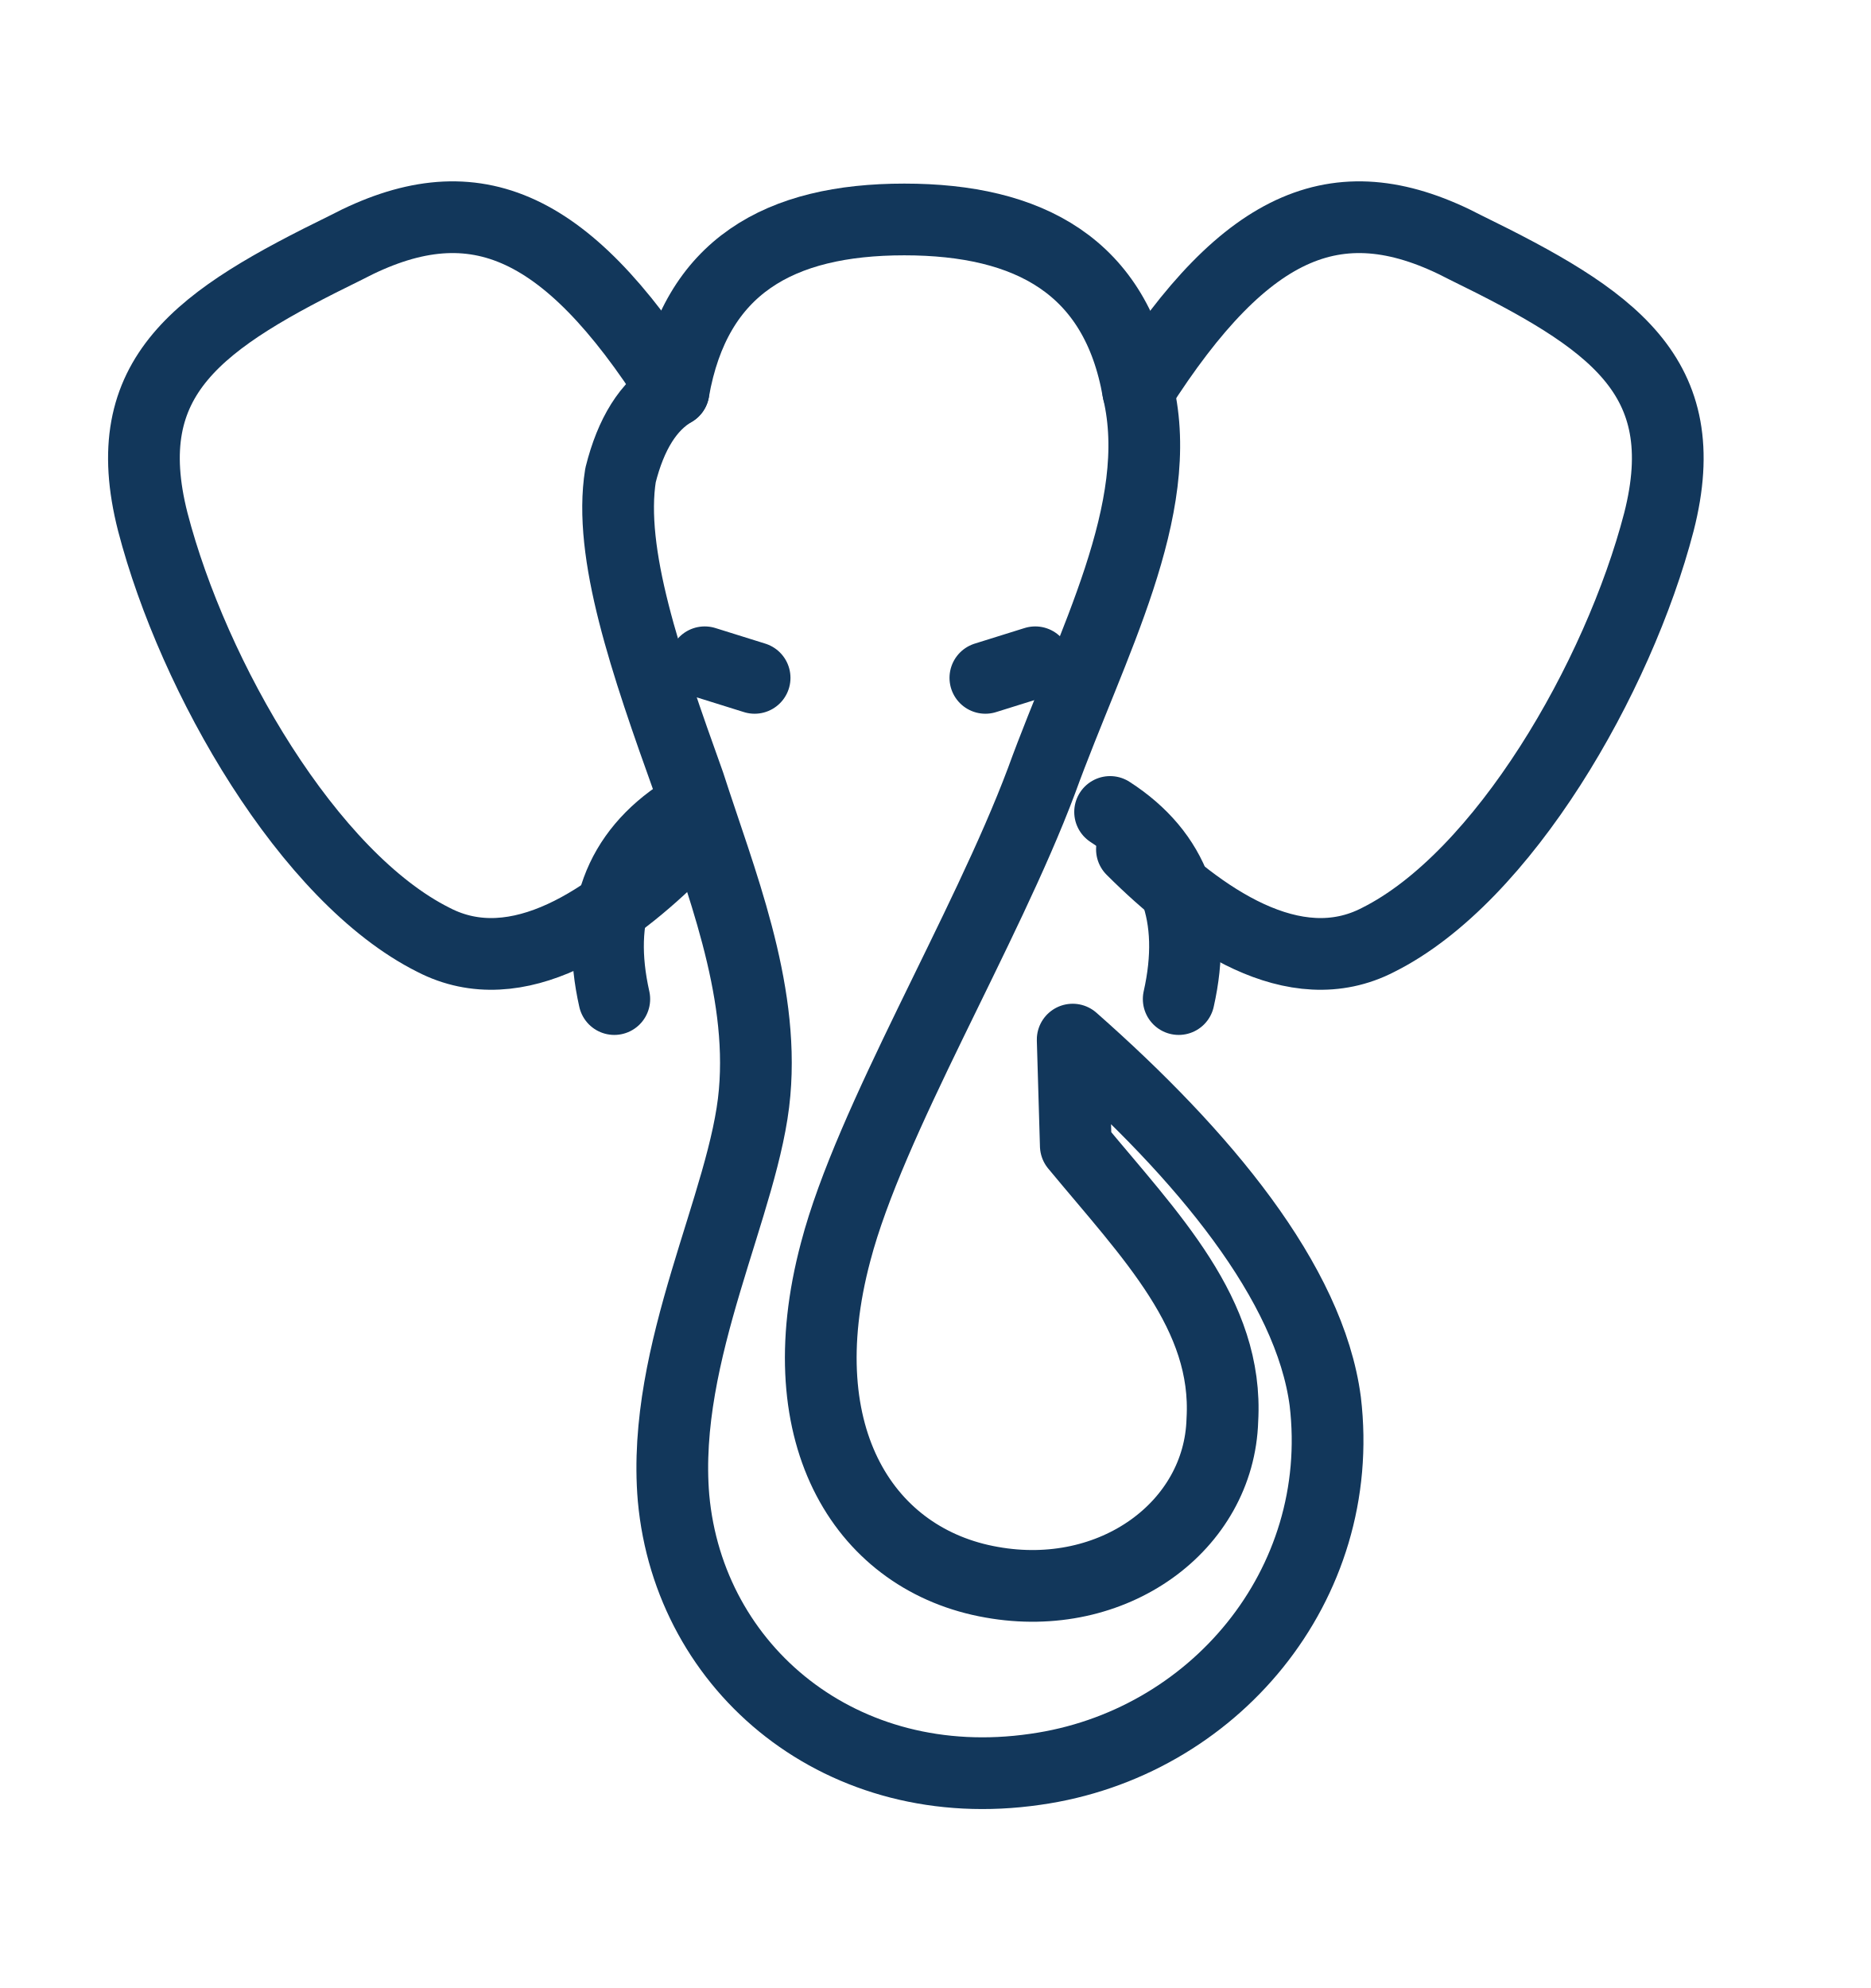
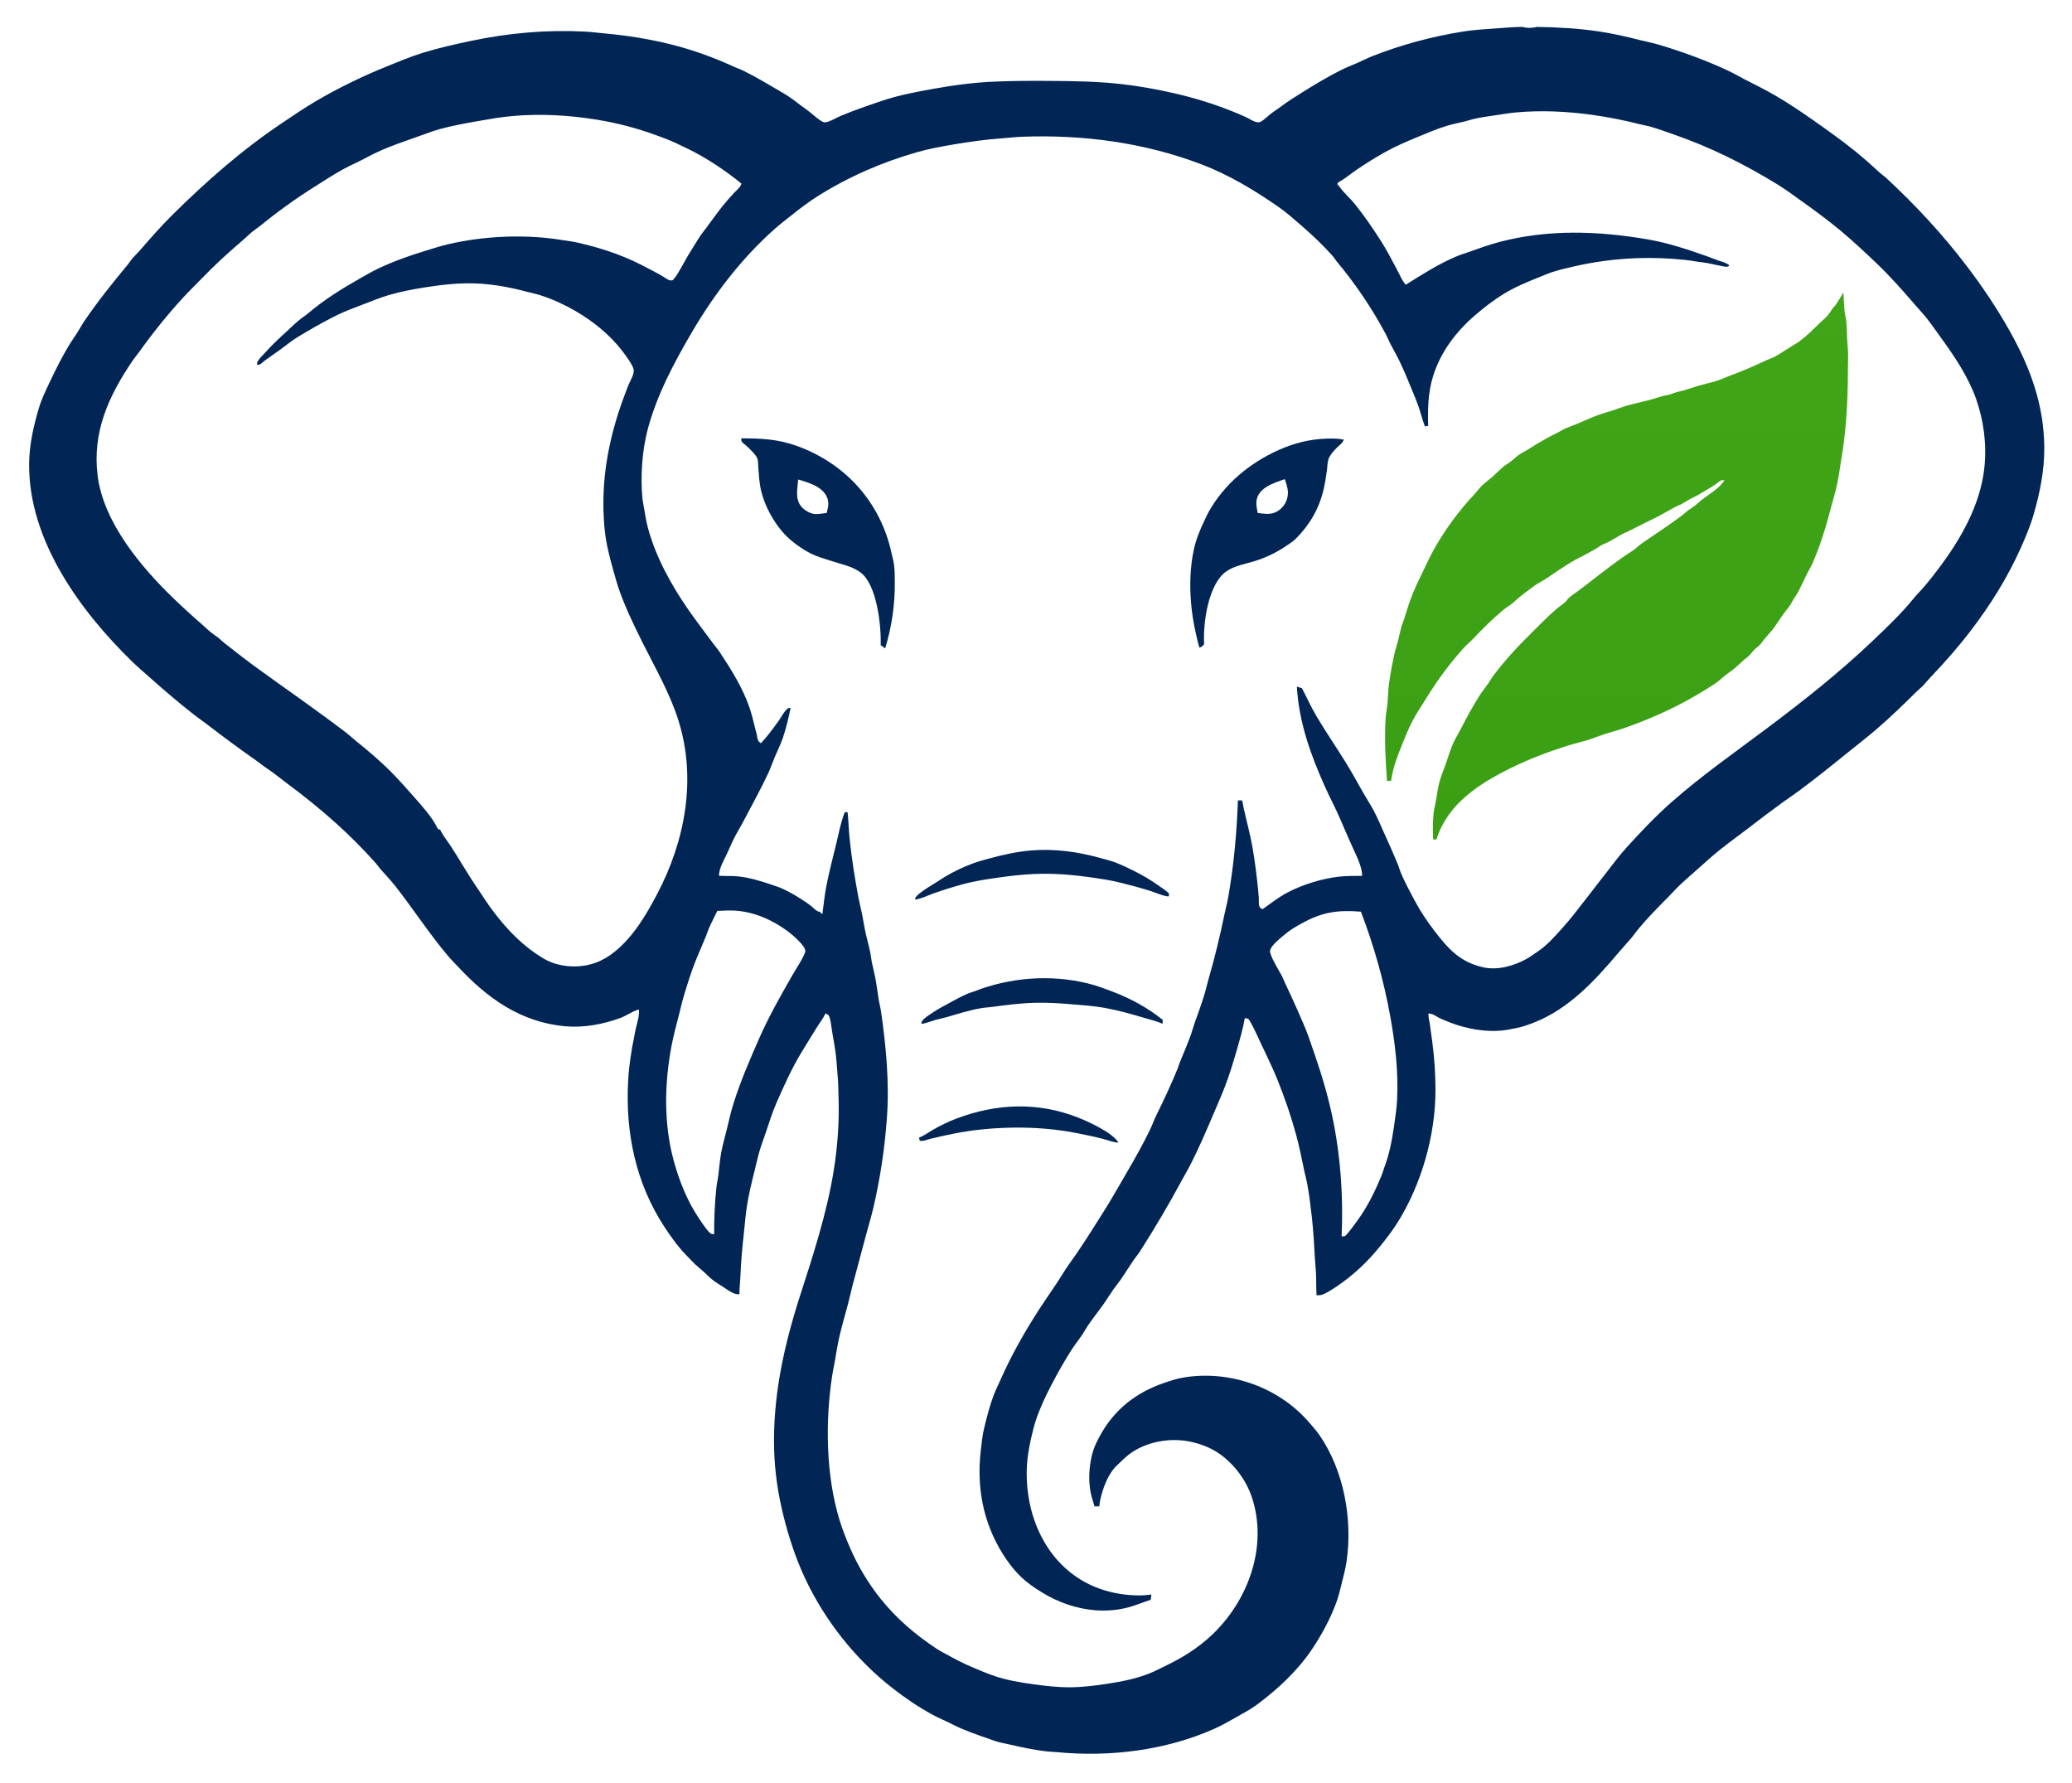
- <svg xmlns="http://www.w3.org/2000/svg" viewBox="0 0 256 272" width="256" height="272" role="img" aria-label="White Elephant — čištění vody, A, icon-micro, positive">
-   <g color="#12375b" transform="translate(0 4) scale(0.4266667)">
-     <g fill="none" stroke="currentColor" stroke-width="23" stroke-linecap="round" stroke-linejoin="round">
-       <path d="M216 116C181 61 151 49 111 70C64 93 37 111 49 158C62 208 99 272 139 292C166 306 196 285 218 263M365 116C400 61 430 49 470 70C517 93 544 111 532 158C519 208 482 272 442 292C415 306 385 285 363 263" />
-       <path d="M216 116C223 76 250 61 290 61C330 61 358 76 365 116C374 154 350 197 334 241C316 289 279 350 268 392C252 452 278 491 318 498C357 505 391 480 392 446C394 412 369 387 345 358L344 324C386 361 420 402 425 440C432 499 389 550 332 558C270 567 221 526 216 471C212 424 239 376 242 341C245 307 231 273 221 242C207 203 195 168 199 143Q204 123 216 116Z" />
-       <path d="M219 251Q188 271 197 311M356 251Q387 271 378 311M226 203L242 208M332 203L316 208" />
-     </g>
+ <svg xmlns="http://www.w3.org/2000/svg" viewBox="111 58 636 547" width="636" height="547">
+   <defs>
+     <linearGradient id="green-word" gradientUnits="userSpaceOnUse" x1="0" y1="240" x2="0" y2="423">
+       <stop stop-color="#2c8e05" />
+       <stop offset="1" stop-color="#268503" />
+     </linearGradient>
+     <linearGradient id="leaf" gradientUnits="userSpaceOnUse" x1="0" y1="147" x2="0" y2="316">
+       <stop stop-color="#41a518" />
+       <stop offset="1" stop-color="#3a9f13" />
+     </linearGradient>
+   </defs>
+   <g transform="translate(-1 0)">
+     <path d="M579.323 66.249C580.668 66.66 582.347 66.648 583.701 66.263C590.072 66.345 596.57 66.714 602.875 67.66C607.144 68.301 611.385 69.28 615.567 70.345C617.497 70.837 619.47 71.198 621.38 71.773C628.379 73.881 635.531 76.481 642.167 79.555C643.906 80.361 645.549 81.35 647.257 82.216C650.595 83.906 653.944 85.586 657.183 87.472C661.26 89.847 665.206 92.531 669.061 95.242C673.347 98.257 677.6 101.286 681.67 104.589C684.249 106.682 686.739 108.919 689.183 111.168C689.672 111.619 690.25 111.955 690.739 112.406C699.836 120.78 708.297 129.926 715.778 139.763C720.576 146.074 724.952 152.597 728.836 159.506C735.194 170.817 739.425 182.285 739.495 195.42C739.533 202.374 738.159 209.159 736.247 215.817C735.193 219.484 733.681 223.052 732.113 226.523C728.059 235.498 722.973 243.615 717.016 251.433C713.182 256.464 709.024 261.202 704.653 265.769C703.732 266.732 702.913 267.79 701.97 268.731C701.44 269.26 700.841 269.713 700.308 270.239C696.292 274.212 692.225 278.168 687.934 281.849C684.974 284.389 681.874 286.768 678.847 289.225C674.069 293.105 669.258 296.929 664.328 300.615C662.665 301.858 660.923 302.996 659.241 304.213C655.752 306.736 652.3 309.367 648.887 311.998C645.931 314.277 642.879 316.438 639.964 318.774C637.505 320.744 635.171 322.894 632.81 324.979C630.814 326.741 628.794 328.479 626.889 330.344C625.997 331.217 625.192 332.174 624.307 333.057C620.965 336.39 617.612 339.824 614.598 343.463C614.013 344.168 613.524 344.945 612.937 345.648C611.555 347.305 610.056 348.87 608.665 350.521C601.503 359.026 593.597 367.546 583.06 371.743C581.304 372.443 579.455 373.123 577.596 373.49C575.981 373.809 574.31 374.167 572.67 374.307C568.356 374.675 563.718 373.964 559.599 372.685C557.711 372.099 555.822 371.345 554.025 370.528C552.572 369.867 552.172 369.169 550.464 369.04C550.41 370.281 550.682 370.886 550.845 372.036C551.111 373.92 551.379 375.803 551.63 377.694C552.285 382.635 552.63 387.664 552.623 392.646C552.605 406.54 548.268 421.653 540.852 433.406C539.251 435.943 537.392 438.3 535.511 440.63C531.837 445.18 527.4 449.363 522.554 452.639C521.28 453.5 519.017 455.057 517.565 455.426C517.085 455.548 516.58 455.498 516.091 455.5C516.013 453.514 516.015 451.53 515.976 449.545C515.944 447.89 515.721 446.219 515.63 444.564C515.394 440.245 515.154 435.911 514.68 431.608C514.299 428.154 513.866 424.633 513.235 421.216C513.009 419.988 512.648 418.79 512.393 417.568C511.61 413.821 510.877 410.068 509.872 406.372C508.276 400.507 506.298 394.762 504.014 389.131C502.071 384.344 499.682 379.791 497.57 375.08C497.241 374.346 495.674 371.148 495.195 370.758C494.859 370.484 494.484 370.548 494.09 370.481C493.524 373.752 492.611 376.845 491.696 380.034C490.575 383.942 489.4 387.864 487.92 391.662C486.834 394.448 485.613 397.201 484.445 399.954C482.241 405.15 479.991 410.377 477.422 415.407C476.627 416.964 475.719 418.462 474.893 420.002C470.855 427.538 466.499 434.883 461.896 442.087C461.312 442.999 460.592 443.814 459.977 444.706C458.656 446.622 457.449 448.616 456.136 450.535C455.385 451.632 454.515 452.645 453.755 453.736C452.663 455.303 451.67 456.944 450.556 458.498C449.054 460.592 447.446 462.621 445.983 464.743C445.37 465.632 444.88 466.601 444.279 467.499C443.17 469.156 441.91 470.706 440.836 472.389C438.602 475.891 436.564 479.527 434.644 483.209C432.607 487.115 430.32 492.071 429.24 496.338C428.177 500.536 427.259 504.782 427.158 509.13C426.77 525.808 435.357 541.979 452.314 546.442C455.583 547.302 459.068 547.705 462.449 547.635C463.439 547.615 464.433 547.444 465.422 547.376L465.212 548.974C462.999 549.699 460.86 550.608 458.61 551.237C455.303 552.161 451.636 552.471 448.217 552.204C442.431 551.753 436.713 549.745 431.805 546.711C429.531 545.305 427.352 543.831 425.412 541.963C423.186 539.819 421.331 537.38 419.707 534.763C413.786 525.221 411.77 514.554 413.022 503.431C413.293 501.03 413.522 498.63 414.091 496.273C414.909 492.887 415.767 489.474 417.008 486.212C417.657 484.504 418.493 482.864 419.232 481.194C422.124 474.66 425.602 468.406 429.379 462.339C431.661 458.672 434.165 455.139 436.552 451.539C437.472 450.151 438.312 448.711 439.228 447.322C440.325 445.657 441.544 444.072 442.662 442.422C445.641 438.024 448.489 433.496 451.301 428.992C453.677 425.188 455.868 421.247 458.136 417.377C460.528 413.296 462.845 409.141 464.914 404.887C465.642 403.391 466.181 401.811 466.92 400.318C469.246 395.62 471.454 390.872 473.448 386.021C473.701 385.405 473.857 384.757 474.111 384.141C475.284 381.296 476.495 378.46 477.542 375.564C477.937 374.469 478.214 373.336 478.597 372.238C479.582 369.417 480.659 366.602 481.537 363.746C482.076 361.993 482.462 360.202 482.973 358.442C484.884 351.865 486.478 345.272 487.859 338.567C488.227 336.775 488.724 335.005 489.036 333.203C490.721 323.465 491.635 313.518 491.973 303.649L493.286 303.649C493.965 307.51 495.056 311.278 495.873 315.109C496.79 319.406 497.373 323.841 497.874 328.202C498.074 329.939 498.248 331.684 498.386 333.427C498.455 334.294 498.247 335.551 498.642 336.342C498.829 336.717 499.201 336.836 499.519 337.061C502.035 335.273 504.432 333.376 507.175 331.924C511.71 329.524 517.755 327.656 522.85 327.071C525.262 326.795 527.669 326.804 530.093 326.806C530.228 324.125 528.061 320.035 526.941 317.532C525.717 314.796 524.527 312.04 523.343 309.287C521.925 305.99 520.223 302.85 518.757 299.579C514.27 289.563 510.73 279.787 510.069 268.736L511.64 269.223C513.115 272.005 514.382 274.927 515.993 277.639C518.835 282.422 521.972 287.027 524.917 291.748C526.902 294.928 528.682 298.211 530.538 301.462C531.525 303.19 532.618 304.859 533.571 306.607C534.754 308.78 535.705 311.13 536.73 313.383C538.178 316.564 539.61 319.745 540.949 322.975C541.395 324.052 541.687 325.185 542.149 326.254C543.371 329.078 544.846 331.797 546.298 334.508C548.028 337.74 550.061 340.775 552.292 343.68C556.548 349.219 560.139 353.282 567.271 354.875C571.668 355.858 576.621 354.462 580.483 352.345C581.653 351.704 582.712 350.888 583.825 350.158C586.78 348.22 589.079 345.577 591.428 342.978C593.896 340.248 596.107 337.38 598.352 334.464C600.737 331.366 603.171 328.297 605.547 325.193C607.408 322.761 609.296 320.275 611.36 318.008C615.712 313.228 620.199 308.481 625.051 304.204C634.235 296.109 644.258 289.091 654.045 281.76C665.347 273.294 676.467 264.534 686.702 254.788C691.104 250.596 695.518 246.425 699.364 241.702C700.304 240.548 701.379 239.484 702.356 238.357C703.875 236.607 705.329 234.753 706.732 232.908C713.688 223.767 719.872 213.123 721.106 201.493C721.863 194.362 720.917 187.092 718.528 180.336C716.164 173.651 711.87 167.269 707.722 161.576C706.355 159.701 705.052 157.766 703.612 155.944C702.418 154.433 701.121 153.049 699.868 151.598C696.003 147.12 692.109 142.692 687.812 138.617C684.258 135.247 680.659 131.862 676.889 128.732C673.11 125.594 669.167 122.695 665.173 119.839C662.602 118.001 660.06 116.11 657.363 114.461C647.339 108.329 636.824 103.075 625.704 99.25C623.269 98.413 620.852 97.49 618.365 96.808C617.4 96.543 616.409 96.399 615.441 96.152C610.591 94.92 605.715 93.939 600.757 93.256C593.039 92.194 585.103 91.787 577.321 92.51C575.41 92.688 573.525 93.009 571.628 93.287C569.16 93.65 566.692 93.973 564.253 94.533C563.361 94.738 562.498 95.057 561.607 95.271C559.749 95.719 557.865 96.076 556.035 96.637C552.854 97.614 549.789 98.952 546.716 100.217C543.478 101.55 540.281 102.942 537.216 104.649C534.167 106.348 531.178 108.206 528.302 110.182C526.474 111.438 524.725 112.946 522.761 113.967C522.694 114.25 522.34 114.484 522.556 114.838C523.56 116.482 521.661 113.104 522.929 114.982C524.27 117.025 526.275 118.667 527.825 120.575C530.659 124.062 533.33 127.996 535.762 131.774C537.65 134.706 539.245 137.833 540.896 140.901C541.743 142.475 542.276 144.053 543.503 145.379C548.582 142.212 553.63 138.962 559.17 136.64C560.317 136.159 561.51 135.82 562.678 135.402C565.811 134.279 568.932 133.139 572.156 132.287C587.138 128.326 602.364 128.861 617.508 131.42C623.709 132.468 629.805 134.473 635.72 136.561C636.976 137.005 638.206 137.516 639.463 137.954C640.419 138.287 641.559 138.588 642.426 139.117C642.618 139.235 642.654 139.405 642.805 139.542C642.625 139.623 642.549 139.771 642.334 139.82C641.637 139.98 640.856 139.704 640.173 139.583C638.306 139.254 636.408 138.715 634.529 138.51C632.71 138.313 630.914 137.942 629.094 137.752C624.205 137.243 619.28 137.052 614.368 137.235C607.828 137.479 601.461 138.318 595.084 139.776C592.725 140.316 590.386 140.846 588.091 141.63C586.831 142.06 585.621 142.608 584.387 143.099C580.615 144.597 576.836 146.179 573.374 148.327C570.312 150.227 567.516 152.397 564.788 154.739C558.962 159.738 554.217 165.997 551.904 173.386C550.33 178.413 550.225 183.493 550.374 188.712L549.362 188.866C548.622 186.835 548.101 184.734 547.381 182.695C546.635 180.579 545.743 178.508 544.897 176.431C543.841 173.838 542.72 171.193 541.499 168.671C540.628 166.874 539.599 165.153 538.698 163.372C538.21 162.406 537.812 161.395 537.301 160.441C533.065 152.525 528.016 145.051 522.257 138.181C521.833 137.674 521.518 137.084 521.08 136.589C518.172 133.299 514.92 130.247 511.615 127.368C509.298 125.35 507.01 123.289 504.478 121.531C497.041 116.364 489.235 111.652 480.746 108.421C463.202 101.746 444.558 99.289 425.837 99.964C423.668 100.042 421.521 100.308 419.359 100.467C414.342 100.836 409.459 101.522 404.503 102.365C400.835 102.989 397.109 103.676 393.526 104.698C382.682 107.79 372.357 112.284 362.826 118.32C360.151 120.013 357.653 121.934 355.172 123.894C353.289 125.383 351.362 126.864 349.57 128.464C339.598 137.367 331.336 148.15 324.574 159.634C319.003 169.096 313.57 179.256 310.774 189.934C309.096 196.342 308.567 204.178 309.18 210.772C309.288 211.941 309.541 213.068 309.733 214.222C310.062 216.197 310.383 218.155 310.907 220.093C313.315 229.007 318.021 237.512 323.245 245.059C325.703 248.61 328.362 252.03 330.919 255.513C331.608 256.453 332.381 257.328 333.024 258.301C336.603 263.714 340.064 269.251 342.149 275.44C343.001 277.97 343.514 280.587 344.222 283.153C344.413 283.848 344.41 284.659 344.748 285.303C344.945 285.676 345.252 285.843 345.552 286.111C347.542 284.014 349.276 281.631 350.966 279.289C351.925 277.96 352.669 276.232 353.994 275.295L354.669 275.27C354.064 278.339 353.308 281.48 352.298 284.444C351.599 286.495 350.631 288.439 349.782 290.427C349.128 291.961 348.613 293.538 347.917 295.059C345.713 299.874 343.076 304.518 340.646 309.219C339.619 311.207 338.432 313.116 337.409 315.105C336.612 316.655 335.958 318.28 335.219 319.857C334.184 322.063 332.772 324.301 332.676 326.78C334.65 326.911 336.606 326.766 338.588 326.973C342.078 327.337 345.446 328.367 348.75 329.492C349.997 329.916 351.295 330.321 352.487 330.885C354.703 331.934 356.938 333.247 358.964 334.625C359.645 335.088 360.356 335.542 360.99 336.066C361.658 336.618 362.317 337.381 363.123 337.729C363.339 337.822 363.542 337.796 363.757 337.855L364.088 338.5C364.899 337.466 363.826 339.327 364.463 338.381C364.593 338.189 364.482 337.899 364.543 337.693C364.859 335.144 365.157 332.552 365.635 330.028C366.456 325.695 367.605 321.428 368.638 317.145C369.438 313.83 370.039 310.465 371.295 307.284L372.16 307.284C372.475 309.921 372.502 312.601 372.78 315.249C373.414 321.289 374.334 327.306 375.461 333.274C375.784 334.988 376.229 336.683 376.579 338.393C376.995 340.431 377.293 342.499 377.744 344.529C378.177 346.477 378.73 348.402 379.133 350.357C379.317 351.252 379.39 352.169 379.564 353.066C379.882 354.699 380.324 356.309 380.639 357.945C381.079 360.236 381.354 362.553 381.73 364.855C381.931 366.086 382.275 367.294 382.451 368.53C383.99 379.344 385.027 390.217 384.236 401.148C383.563 410.448 382.181 419.696 380.053 428.774C379.292 432.02 378.29 435.196 377.458 438.42C376.232 443.174 374.874 447.893 373.653 452.648C373.177 454.501 372.783 456.375 372.29 458.223C371.389 461.605 370.394 464.947 369.617 468.362C369.082 470.718 368.723 473.105 368.303 475.483C368.014 477.122 367.653 478.75 367.405 480.397C365.284 494.474 365.517 510.803 369.685 524.484C370.581 527.422 371.735 530.307 372.955 533.124C375.351 538.657 378.545 543.972 382.308 548.677C387.212 554.809 393.014 559.719 399.538 564.038C400.584 564.731 401.707 565.266 402.798 565.877C405.285 567.268 407.768 568.551 410.395 569.659C412.699 570.63 414.981 571.62 417.357 572.413C421.134 573.674 425.123 574.361 429.052 574.891C432.774 575.393 436.478 575.848 440.243 575.839C444.181 575.83 448.04 575.347 451.924 574.755C456.287 574.089 460.885 573.183 464.991 571.517C466.38 570.954 467.708 570.246 469.06 569.602C474.646 566.941 479.426 564.075 483.967 559.797C495.183 549.229 501.242 532.565 496.27 517.542C494.392 511.868 490.18 506.426 485.025 503.347C482.622 501.912 479.838 500.958 477.101 500.409C471.328 499.249 464.512 500.367 459.57 503.644C458.232 504.531 457.095 505.569 455.956 506.69C455.126 507.505 454.232 508.259 453.538 509.203C452.098 511.165 451.128 513.376 450.419 515.693C449.953 517.215 449.549 518.726 449.426 520.315L447.959 520.315C447.59 518.957 447.098 517.613 446.815 516.235C446.053 512.523 446.271 508.517 447.108 504.832C447.708 502.189 449.004 499.633 450.387 497.328C454.691 490.151 461.028 485.324 468.898 482.578C471.107 481.806 473.296 481.076 475.62 480.709C489.56 478.506 504.415 483.714 513.694 494.394C514.822 495.692 516.024 497.019 517.003 498.437C524.489 509.27 527.213 524.166 525.343 537.112C524.989 539.567 524.319 542.016 523.718 544.419C523.259 546.25 522.805 548.14 522.146 549.913C520.269 554.959 517.675 559.783 514.667 564.24C510.269 570.755 504.318 576.317 498.052 580.995C495.779 582.691 493.26 584.002 490.805 585.389C488.788 586.528 486.739 587.696 484.618 588.632C469.671 595.234 452.641 597.306 436.446 595.748C435.368 595.644 434.282 595.63 433.207 595.507C429.406 595.07 425.635 594.278 421.914 593.406C420.403 593.051 418.773 592.803 417.311 592.286C414.029 591.125 410.729 590.021 407.51 588.687C405.973 588.05 404.495 587.271 402.996 586.55C401.431 585.798 399.826 585.111 398.297 584.286C393.944 581.935 389.742 579.064 385.849 576.017C374.525 567.151 365.174 555.348 359.082 542.319C356.184 536.12 354.068 529.63 352.429 523.002C350.791 516.379 349.788 509.585 349.614 502.755C349.199 486.459 352.653 470.901 357.634 455.487C361.637 443.1 365.791 430.288 367.884 417.42C369.135 409.722 369.682 401.803 369.368 394.008C369.304 392.424 369.336 390.844 369.194 389.263C368.971 386.78 368.864 384.266 368.569 381.792C368.275 379.326 367.794 376.849 367.388 374.398C367.214 373.345 366.929 370.365 366.334 369.605C366.074 369.273 365.687 369.222 365.329 369.058C364.786 370.45 363.833 371.56 363.04 372.821C361.313 375.566 359.614 378.332 357.935 381.105C354.979 385.989 352.613 391.302 350.316 396.521C349.046 399.407 348.124 402.438 347.12 405.422C346.482 407.317 345.751 409.173 345.187 411.094C344.577 413.17 344.126 415.296 343.599 417.394C342.729 420.858 341.874 424.358 341.312 427.889C340.853 430.777 340.637 433.675 340.32 436.577C339.858 440.81 339.454 445.017 339.292 449.274C339.216 451.269 338.964 453.236 338.957 455.236C338.461 455.194 337.972 455.198 337.495 455.027C336.291 454.595 335.118 453.728 334.05 453.033C332.939 452.309 331.781 451.619 330.735 450.804C329.738 450.027 328.9 449.136 327.976 448.284C327.119 447.495 326.178 446.797 325.333 445.995C324.486 445.191 323.716 444.319 322.898 443.488C320.231 440.78 318.091 437.817 316.009 434.648C307.092 421.076 303.889 405.471 304.825 389.393C305.086 384.903 305.773 380.443 306.697 376.045C306.868 375.232 306.977 374.4 307.175 373.595C307.647 371.686 308.28 369.802 308.12 367.821C306.065 368.33 304.334 369.747 302.324 370.464C296.995 372.366 291.339 373.459 285.663 372.978C271.964 371.817 261.568 364.387 252.49 354.58C251.642 353.663 250.731 352.804 249.918 351.854C243.975 344.903 239.002 337.173 233.37 329.977C231.932 328.139 230.294 326.482 228.773 324.721C228.23 324.093 227.778 323.393 227.223 322.773C223.399 318.501 219.321 314.418 215.061 310.58C210.306 306.296 205.307 302.289 200.171 298.472C198.107 296.939 196.123 295.277 193.977 293.859C192.874 293.13 191.865 292.273 190.784 291.516C185.606 287.893 180.52 284.132 175.516 280.282C174.132 279.218 172.675 278.24 171.305 277.158C166.741 273.552 162.305 269.797 157.972 265.92C156.172 264.31 154.325 262.762 152.592 261.075C136.521 245.43 120.7 223.688 120.941 200.277C121.002 194.397 122.305 188.72 123.974 183.12C124.8 180.347 126.123 177.682 127.356 175.074C129.09 171.407 130.944 167.718 133.025 164.234C133.918 162.737 134.948 161.328 135.87 159.852C136.577 158.721 137.2 157.552 137.952 156.447C142.028 150.459 146.56 144.832 151.172 139.257C151.755 138.551 152.236 137.77 152.835 137.076C153.432 136.384 154.128 135.789 154.725 135.1C157.975 131.347 161.281 127.562 164.81 124.062C175.396 113.561 186.494 103.811 198.921 95.527C202.232 93.321 205.533 91.047 208.972 89.037C215.921 84.975 223.212 81.415 230.666 78.403C234.281 76.942 237.91 75.42 241.637 74.26C246.582 72.722 251.585 71.601 256.645 70.537C268.091 68.13 279.682 67.093 291.385 67.689C293.547 67.799 295.698 68.086 297.852 68.282C304.637 68.899 311.413 69.991 318.03 71.646C324.666 73.306 331.09 75.627 337.296 78.491C338.277 78.944 339.308 79.27 340.282 79.75C344.467 81.813 348.425 84.266 352.46 86.595C354.393 87.71 356.187 89.134 357.967 90.475C358.894 91.173 359.876 91.808 360.767 92.552C361.632 93.274 363.986 95.374 364.98 95.53C366.176 95.717 368.774 94.095 369.996 93.586C374.15 91.857 378.383 90.409 382.642 88.964C387.701 87.248 392.934 86.271 398.175 85.317C404.549 84.158 411.03 83.294 417.513 83.032C423.016 82.81 428.503 82.793 434.009 82.829C441.419 82.878 448.849 82.972 456.222 83.804C461.673 84.419 467.113 85.408 472.459 86.63C478.388 87.984 484.169 89.759 489.827 91.995C491.446 92.635 493.073 93.303 494.649 94.041C495.67 94.52 496.885 95.442 498.019 95.526C498.43 95.556 498.816 95.47 499.169 95.257C500.136 94.675 500.996 93.774 501.885 93.071C502.988 92.199 504.199 91.454 505.324 90.606C507.382 89.054 509.58 87.693 511.76 86.325C515.495 83.982 519.294 81.731 523.215 79.708C524.983 78.796 526.862 78.081 528.681 77.289C530.205 76.625 531.678 75.852 533.225 75.242C542.245 71.69 551.815 69.13 561.39 67.636C564.756 67.111 568.196 66.945 571.589 66.688C574.165 66.494 576.739 66.284 579.323 66.249ZM246.257 312.107C246.426 312.242 246.417 312.487 246.656 312.566C246.793 312.612 246.955 312.537 247.089 312.592C247.869 314.311 249.128 315.82 250.175 317.394C251.512 319.404 252.755 321.474 254.013 323.534C255.57 326.085 257.171 328.638 258.873 331.094C259.913 332.596 260.862 334.169 261.918 335.655C265.953 341.334 270.643 346.67 276.417 350.61C278.003 351.692 279.585 352.736 281.401 353.408C285.661 354.985 290.603 355.015 294.869 353.452C296.99 352.674 298.919 351.518 300.672 350.095C306.451 345.405 310.311 338.855 313.725 332.361C322.329 315.994 325.894 296.938 320.212 279.011C317.582 270.715 313.245 263.221 309.37 255.485C306.764 250.285 304.214 245.035 302.232 239.557C301.438 237.362 300.844 235.119 300.208 232.878C299.056 228.818 298.005 224.647 297.595 220.429C296.496 209.117 297.781 198.484 300.925 187.6C302.03 183.776 303.403 179.989 304.85 176.287C305.37 174.957 306.756 172.837 306.509 171.429C306.258 170 303.957 166.947 303.02 165.728C299.136 160.671 293.978 156.522 288.467 153.358C285.115 151.433 281.477 149.745 277.788 148.589C276.36 148.141 274.897 147.85 273.454 147.469C268.26 146.094 262.837 145.11 257.449 144.971C252.377 144.84 247.274 145.418 242.278 146.224C238.687 146.804 235.022 147.483 231.527 148.505C228.733 149.323 226.026 150.426 223.316 151.48C220.673 152.508 218.018 153.445 215.471 154.706C212.42 156.215 209.423 157.867 206.49 159.588C204.551 160.726 202.605 161.819 200.817 163.201C198.45 165.031 195.99 166.745 193.545 168.469C192.952 168.887 192.431 169.469 191.799 169.822C191.491 169.995 191.253 169.917 190.933 169.972L190.953 169.173C191.595 167.961 192.555 167.157 193.46 166.14C195.51 163.837 197.765 161.751 200.044 159.677C201.27 158.561 202.451 157.381 203.727 156.32C204.688 155.521 205.749 154.859 206.706 154.053C211.493 150.021 216.778 146.697 222.213 143.622C224.022 142.598 225.81 141.535 227.682 140.625C232.42 138.324 237.339 136.577 242.367 135.038C244.748 134.308 247.123 133.53 249.551 132.961C260.589 130.378 273.358 129.813 284.552 131.675C285.856 131.892 287.209 132.016 288.498 132.293C295.377 133.773 302.458 136.02 308.73 139.227C311.035 140.405 313.311 141.575 315.551 142.878C316.321 143.326 317.384 144.317 318.351 144.018C319.342 143.711 322.42 137.642 323.206 136.393C324.494 134.348 325.704 132.264 327.049 130.254C327.602 129.427 328.251 128.678 328.838 127.878C330.462 125.665 332.055 123.432 333.766 121.285C334.89 119.873 336.135 118.495 337.35 117.16C338.312 116.105 339.098 115.744 339.602 114.356C335.576 111.085 331.247 108.097 326.726 105.541C324.417 104.236 321.976 103.117 319.586 101.97C317.544 100.99 315.478 100.247 313.356 99.476C307.443 97.325 301.507 95.759 295.294 94.743C286.7 93.337 277.83 92.833 269.141 93.628C265.663 93.946 262.199 94.547 258.765 95.154C254.752 95.863 250.742 96.567 246.813 97.668C244.728 98.252 242.712 99.046 240.673 99.769C236.447 101.267 232.174 102.686 228.085 104.553C226.273 105.38 224.532 106.352 222.754 107.251C221.046 108.115 219.293 108.877 217.61 109.79C214.536 111.456 211.635 113.386 208.677 115.241C202.817 118.917 197.24 122.947 191.867 127.313C191.03 127.993 190.108 128.563 189.275 129.25C188.313 130.043 187.442 130.948 186.493 131.759C182.19 135.432 177.987 139.241 174.067 143.323C172.166 145.303 170.174 147.202 168.314 149.223C163.358 154.607 158.794 160.313 154.539 166.26C153.958 167.071 153.293 167.822 152.733 168.647C145.333 179.546 140.271 190.585 141.981 204.07C143.794 218.371 155.344 232.106 165.394 241.77C168.277 244.541 171.219 247.226 174.24 249.843C175.057 250.551 175.821 251.329 176.661 252.008C177.372 252.584 178.153 253.071 178.875 253.634C179.662 254.248 180.371 254.955 181.154 255.576C184.467 258.204 187.846 260.801 191.267 263.284C200.274 269.823 209.449 276.131 218.291 282.894C219.281 283.651 220.186 284.524 221.156 285.307C224.952 288.367 228.757 291.574 232.185 295.05C234.575 297.473 236.827 300.017 239.075 302.573C241.661 305.516 244.485 308.584 246.257 312.107ZM332.169 337.567C331.327 339.387 330.355 341.149 329.564 342.992C329.236 343.758 329.007 344.559 328.694 345.331C327.727 347.717 326.661 350.066 325.689 352.451C324.223 356.047 323.051 359.849 321.932 363.567C321.332 365.561 320.891 367.595 320.369 369.609C319.574 372.673 318.754 375.728 318.155 378.843C315.937 390.387 315.687 402.908 318.818 414.303C320.521 420.501 323.003 426.721 326.629 432.057C327.338 433.099 329.191 435.937 330.136 436.561C330.503 436.804 330.807 436.737 331.209 436.791C331.19 432.052 331.384 427.279 331.885 422.562C332.026 421.234 332.341 419.935 332.503 418.612C332.785 416.301 332.97 413.96 333.387 411.667C333.818 409.294 334.534 406.965 335.092 404.62C335.726 401.956 336.332 399.255 337.155 396.643C339.357 389.661 342.28 382.902 345.243 376.219C348.144 369.674 351.718 363.441 355.253 357.23C355.998 355.921 359.271 350.946 359.198 349.816C359.09 348.142 355.16 344.808 353.808 343.816C349.029 340.308 343.538 337.842 337.546 337.476C335.76 337.367 333.953 337.494 332.169 337.567ZM529.734 337.798C522.512 337.225 517.888 337.901 511.48 341.434C509.896 342.308 508.257 343.246 506.859 344.401C505.555 345.479 502.111 348.104 501.841 349.766C501.615 351.157 504.722 356.067 505.489 357.548C505.874 358.29 506.151 359.064 506.501 359.82C507.693 362.395 508.929 364.932 510.056 367.536C511.304 370.422 512.641 373.301 513.692 376.267C516.225 383.416 518.553 390.334 520.299 397.738C523.342 410.647 524.388 424.204 523.808 437.429C524.195 437.413 524.527 437.512 524.889 437.3C525.526 436.927 527.872 433.677 528.45 432.891C531.755 428.404 534.227 423.356 536.287 418.194C536.534 417.575 536.668 416.921 536.907 416.301C538.468 412.259 539.263 407.963 539.889 403.691C540.289 400.963 540.697 398.26 540.836 395.503C541.275 386.807 540.243 378.181 538.69 369.647C536.711 358.773 533.677 348.126 529.734 337.798Z" fill="#012655" />
+     <path d="M383.709 256.973L382.327 256.011C382.511 250.123 381.205 237.526 376.195 233.73C374.224 232.238 371.917 231.587 369.591 230.903C367.602 230.318 365.622 229.671 363.653 229.017C360.302 227.904 357.189 225.859 354.518 223.568C350.17 219.84 346.454 213.208 345.405 207.584C345.024 205.543 344.909 203.446 344.754 201.379C344.688 200.504 344.757 199.508 344.45 198.675C344.045 197.577 341.958 195.594 341.048 194.769C340.596 194.36 339.927 194.003 339.656 193.436C339.511 193.134 339.564 192.841 339.516 192.525C345.699 192.528 350.844 192.76 356.748 194.913C371.718 200.372 382.331 212.304 385.691 227.887C385.936 229.024 386.26 230.152 386.417 231.305C386.651 233.03 386.639 234.803 386.658 236.541C386.731 243.44 385.734 250.371 383.709 256.973ZM356.993 205.166C356.714 208.633 355.806 212.083 359.023 214.462C359.777 215.02 360.789 215.564 361.727 215.7C363.032 215.889 364.453 215.581 365.742 215.44C365.944 214.52 366.289 213.531 366.262 212.577C366.127 207.837 360.678 206.22 356.993 205.166Z" fill="#012655" />
+     <path d="M481.606 255.694C481.061 256.386 480.969 256.445 480.191 256.781C479.728 255.438 479.447 254.064 479.129 252.681C478.372 249.399 477.844 246.201 477.578 242.835C477.151 237.436 477.298 231.99 478.448 226.679C479.116 223.59 480.299 220.618 481.694 217.794C482.138 216.898 482.506 215.969 482.998 215.096C487.842 206.507 495.563 200.106 504.487 196.107C509.165 194.011 514.066 192.771 519.201 192.617C520.95 192.564 522.787 192.552 524.489 192.938C523.957 194.186 523.409 194.35 522.485 195.267C521.546 196.201 520.28 197.527 519.823 198.787C519.427 199.88 519.47 201.092 519.315 202.231C519.047 204.198 518.735 206.205 518.292 208.141C516.94 214.041 514.021 219.086 509.735 223.352C508.905 224.178 507.913 224.785 506.952 225.444C503.897 227.538 500.681 229.102 497.14 230.205C494.247 231.106 491.031 231.572 488.481 233.32C482.848 237.183 481.227 249.332 481.606 255.694ZM506.373 205.056C503.017 206.222 498.003 207.683 497.65 212C497.557 213.143 497.867 214.324 498.044 215.443C499.322 215.565 500.682 215.831 501.968 215.652C505.216 215.2 507.498 212.08 507.321 208.867C507.249 207.557 506.749 206.3 506.373 205.056Z" fill="#012655" />
+     <path d="M470.797 332.169L470.791 333.099L470.294 333.084C468.433 332.783 466.662 331.923 464.858 331.357C461.687 330.364 458.443 329.513 455.214 328.731C452.702 328.123 450.161 327.763 447.61 327.384C441.584 326.487 435.532 325.961 429.43 326.235C425.842 326.396 422.295 326.789 418.742 327.291C414.928 327.829 411.187 328.372 407.464 329.399C404.427 330.238 401.424 331.161 398.458 332.221C396.594 332.886 394.808 333.852 392.832 334.083C392.956 333.778 392.963 333.507 393.178 333.233C394.047 332.122 396.902 330.292 398.18 329.547C399.464 328.797 400.673 327.923 401.943 327.156C404.679 325.503 407.7 324.064 410.698 322.965C412.441 322.327 414.167 321.875 415.956 321.393C420.043 320.29 424.205 319.367 428.441 319.014C435.59 318.418 442.813 319.379 449.694 321.321C451.222 321.753 452.752 322.086 454.246 322.646C456.269 323.406 458.196 324.357 460.128 325.316C462.609 326.547 464.93 327.915 467.199 329.502C468.448 330.375 469.66 331.137 470.797 332.169Z" fill="#012655" />
+     <path d="M468.879 370.983L468.879 372.201C466.798 371.318 465.068 370.949 462.951 370.314C459.04 369.14 455.126 368.056 451.101 367.324C447.906 366.742 444.658 366.523 441.427 366.253C437.621 365.935 433.773 365.671 429.952 365.757C425.465 365.859 420.973 366.41 416.536 367.032C415.464 367.182 414.383 367.212 413.312 367.39C409.663 368 406.229 369.087 402.695 370.137C401.582 370.468 400.428 370.664 399.309 370.979C397.804 371.403 396.341 372.038 394.8 372.263C394.887 371.946 394.857 371.663 395.046 371.37C395.676 370.389 397.553 369.284 398.54 368.617C399.928 367.679 401.38 366.923 402.845 366.119C404.949 364.964 407.077 363.776 409.298 362.851C409.834 362.628 410.405 362.511 410.945 362.298C421.947 357.962 434.478 356.984 445.996 359.836C448.67 360.498 451.215 361.464 453.78 362.447C459.232 364.537 464.312 367.322 468.879 370.983Z" fill="#012655" />
+     <path d="M394.301 408.103L394.102 407.136C395.662 406.556 396.955 405.555 398.392 404.731C400.69 403.414 403.112 402.23 405.59 401.294C417.956 396.624 430.699 396.12 443.077 401.051C446.378 402.366 453.521 405.662 455.319 408.66C453.681 408.645 452.171 407.944 450.591 407.532C448.116 406.885 445.546 406.372 443.037 405.862C436.32 404.495 429.276 403.947 422.426 404.083C416.465 404.201 410.41 404.776 404.565 405.959C402.294 406.419 400.005 406.932 397.749 407.462C396.443 407.769 395.674 408.303 394.301 408.103Z" fill="#012655" />
+     <path d="M677.836 147.784C677.978 149.661 678.001 151.562 678.179 153.432C678.282 154.508 678.61 155.537 678.726 156.614C678.922 158.437 678.897 160.276 678.988 162.106C679.055 163.437 679.222 164.762 679.259 166.096C679.311 168.012 679.22 169.929 679.216 171.845C679.196 180.941 678.721 189.968 677.196 198.936C676.722 201.724 676.37 204.529 675.746 207.289C675.305 209.238 674.704 211.141 674.208 213.071C672.664 219.08 670.879 225.061 668.406 230.768C667.84 232.073 667.067 233.241 666.446 234.511C665.497 236.451 664.654 238.425 663.571 240.306C663.239 240.883 662.815 241.401 662.473 241.971C662.087 242.614 661.793 243.304 661.359 243.918C660.736 244.798 660.013 245.599 659.385 246.474C658.273 248.021 657.283 249.664 656.12 251.18C655.36 252.17 654.468 253.053 653.671 254.014C653.195 254.588 652.811 255.233 652.306 255.783C651.698 256.444 650.924 256.918 650.322 257.569C649.766 258.169 649.301 258.826 648.705 259.396C648.287 259.796 647.793 260.096 647.357 260.474C646.352 261.347 645.422 262.302 644.396 263.153C643.499 263.897 642.513 264.513 641.61 265.239C640.769 265.915 639.995 266.656 639.13 267.307C637.952 268.193 636.616 268.972 635.363 269.755C627.598 274.609 619.276 278.396 610.636 281.43C608.675 282.119 606.651 282.61 604.675 283.248C603.253 283.708 601.871 284.276 600.464 284.765C598.185 285.555 595.818 286.025 593.52 286.745C587.487 288.635 581.584 290.844 575.909 293.635C566.134 298.444 556.331 304.662 552.919 315.639L551.925 315.646C551.795 312.935 551.74 310.158 552.053 307.456C552.216 306.045 552.614 304.683 552.841 303.284C553.162 301.316 553.429 299.335 553.998 297.415C554.49 295.753 555.193 294.137 555.773 292.502C556.572 290.252 557.2 287.893 558.234 285.726C558.844 284.449 559.601 283.255 560.244 281.998C562.094 278.38 564.013 274.801 566.211 271.375C567.024 270.108 567.968 268.952 568.836 267.728C569.366 266.981 569.79 266.169 570.339 265.433C573.831 260.76 577.79 256.486 581.934 252.397C584.423 249.94 586.848 247.422 589.486 245.117C590.415 244.305 591.469 243.635 592.39 242.827C592.924 242.359 593.247 241.708 593.812 241.262C595.047 240.287 596.38 239.435 597.617 238.466C601.66 235.303 605.711 232.18 609.877 229.179C611.024 228.354 612.243 227.637 613.399 226.828C614.285 226.207 615.047 225.427 615.931 224.801C618.768 222.791 621.708 220.908 624.544 218.896C625.894 217.938 627.276 216.975 628.59 215.968C629.183 215.514 629.69 214.953 630.304 214.527C630.987 214.053 631.698 213.638 632.351 213.118C633 212.6 633.574 211.994 634.233 211.49C636.689 209.616 639.586 207.992 641.352 205.409C640.958 205.4 640.652 205.303 640.261 205.459C639.598 205.725 639.071 206.355 638.466 206.735C636.719 207.833 634.962 208.928 633.165 209.942C632.367 210.393 631.524 210.741 630.72 211.176C629.925 211.605 629.189 212.138 628.401 212.575C627.608 213.015 626.733 213.3 625.931 213.731C624.118 214.707 622.342 215.789 620.501 216.717C617.908 218.023 615.288 219.256 612.722 220.613C611.696 221.155 610.593 221.557 609.574 222.112C608.197 222.86 606.891 223.756 605.482 224.454C604.887 224.75 604.246 224.937 603.66 225.256C603.074 225.574 602.553 225.992 601.985 226.338C600.791 227.066 599.508 227.698 598.283 228.377C596.978 229.101 595.617 229.726 594.337 230.497C591.707 232.083 589.18 233.821 586.638 235.544C585.544 236.286 584.31 236.834 583.24 237.606C581.508 238.856 579.721 240.171 578.077 241.531C577.436 242.062 576.862 242.671 576.209 243.187C575.293 243.911 574.277 244.487 573.377 245.233C570.122 247.932 567.093 250.979 564.181 254.037C563.155 255.114 562.009 256.047 561.012 257.164C556.813 261.866 553.044 266.974 549.764 272.346C548.512 274.397 547.144 276.398 545.971 278.495C544.763 280.656 543.805 282.977 542.877 285.269C541.161 289.51 539.651 293.079 538.98 297.67L537.73 297.67C537.288 291.288 536.928 284.901 537.307 278.503C537.401 276.915 537.765 275.392 537.901 273.814C538.079 271.748 538.088 269.638 538.387 267.585C538.864 264.306 539.47 261 540.223 257.774C540.469 256.722 540.853 255.708 541.128 254.665C541.53 253.138 541.802 251.572 542.244 250.058C542.454 249.337 542.787 248.666 543.015 247.953C543.671 245.9 544.253 243.811 545.016 241.792C546.134 238.833 547.494 235.999 548.879 233.161C550.004 230.853 551.042 228.526 552.319 226.293C555.698 220.383 559.74 214.857 564.388 209.886C565.241 208.973 565.951 207.963 566.847 207.079C567.847 206.093 569.029 205.273 570.087 204.346C571.214 203.359 572.235 202.259 573.389 201.297C574.223 200.602 575.173 200.079 576.027 199.412C576.75 198.848 577.379 198.186 578.133 197.658C579.223 196.896 580.439 196.337 581.553 195.618C584.429 193.762 587.345 192.099 590.434 190.611C591.105 190.289 591.701 189.828 592.384 189.533C593.596 189.007 594.856 188.587 596.076 188.076C598.14 187.21 600.156 186.274 602.256 185.488C603.813 184.906 605.434 184.488 607.011 183.965C608.508 183.468 609.982 182.889 611.501 182.457C613.66 181.843 615.852 181.373 618.028 180.828C619.469 180.467 620.885 179.944 622.32 179.55C623.043 179.351 623.793 179.279 624.516 179.084C625.159 178.91 625.766 178.63 626.401 178.429C627.274 178.152 628.18 177.995 629.061 177.748C630.415 177.367 631.737 176.851 633.089 176.459C635.087 175.879 637.125 175.467 639.108 174.82C640.676 174.309 642.17 173.58 643.718 173.022C647.423 171.685 650.92 170.073 654.491 168.425C655.092 168.147 655.744 167.989 656.333 167.685C658.061 166.79 659.779 165.632 661.421 164.582C662.454 163.922 663.572 163.343 664.551 162.603C666.736 160.952 668.664 158.993 670.62 157.089C671.453 156.278 672.383 155.563 673.127 154.664C673.661 154.018 674.06 153.337 674.523 152.648C674.792 152.248 675.197 151.97 675.468 151.574C676.302 150.358 677.028 149.023 677.836 147.784Z" fill="url(#leaf)" />
  </g>
</svg>
